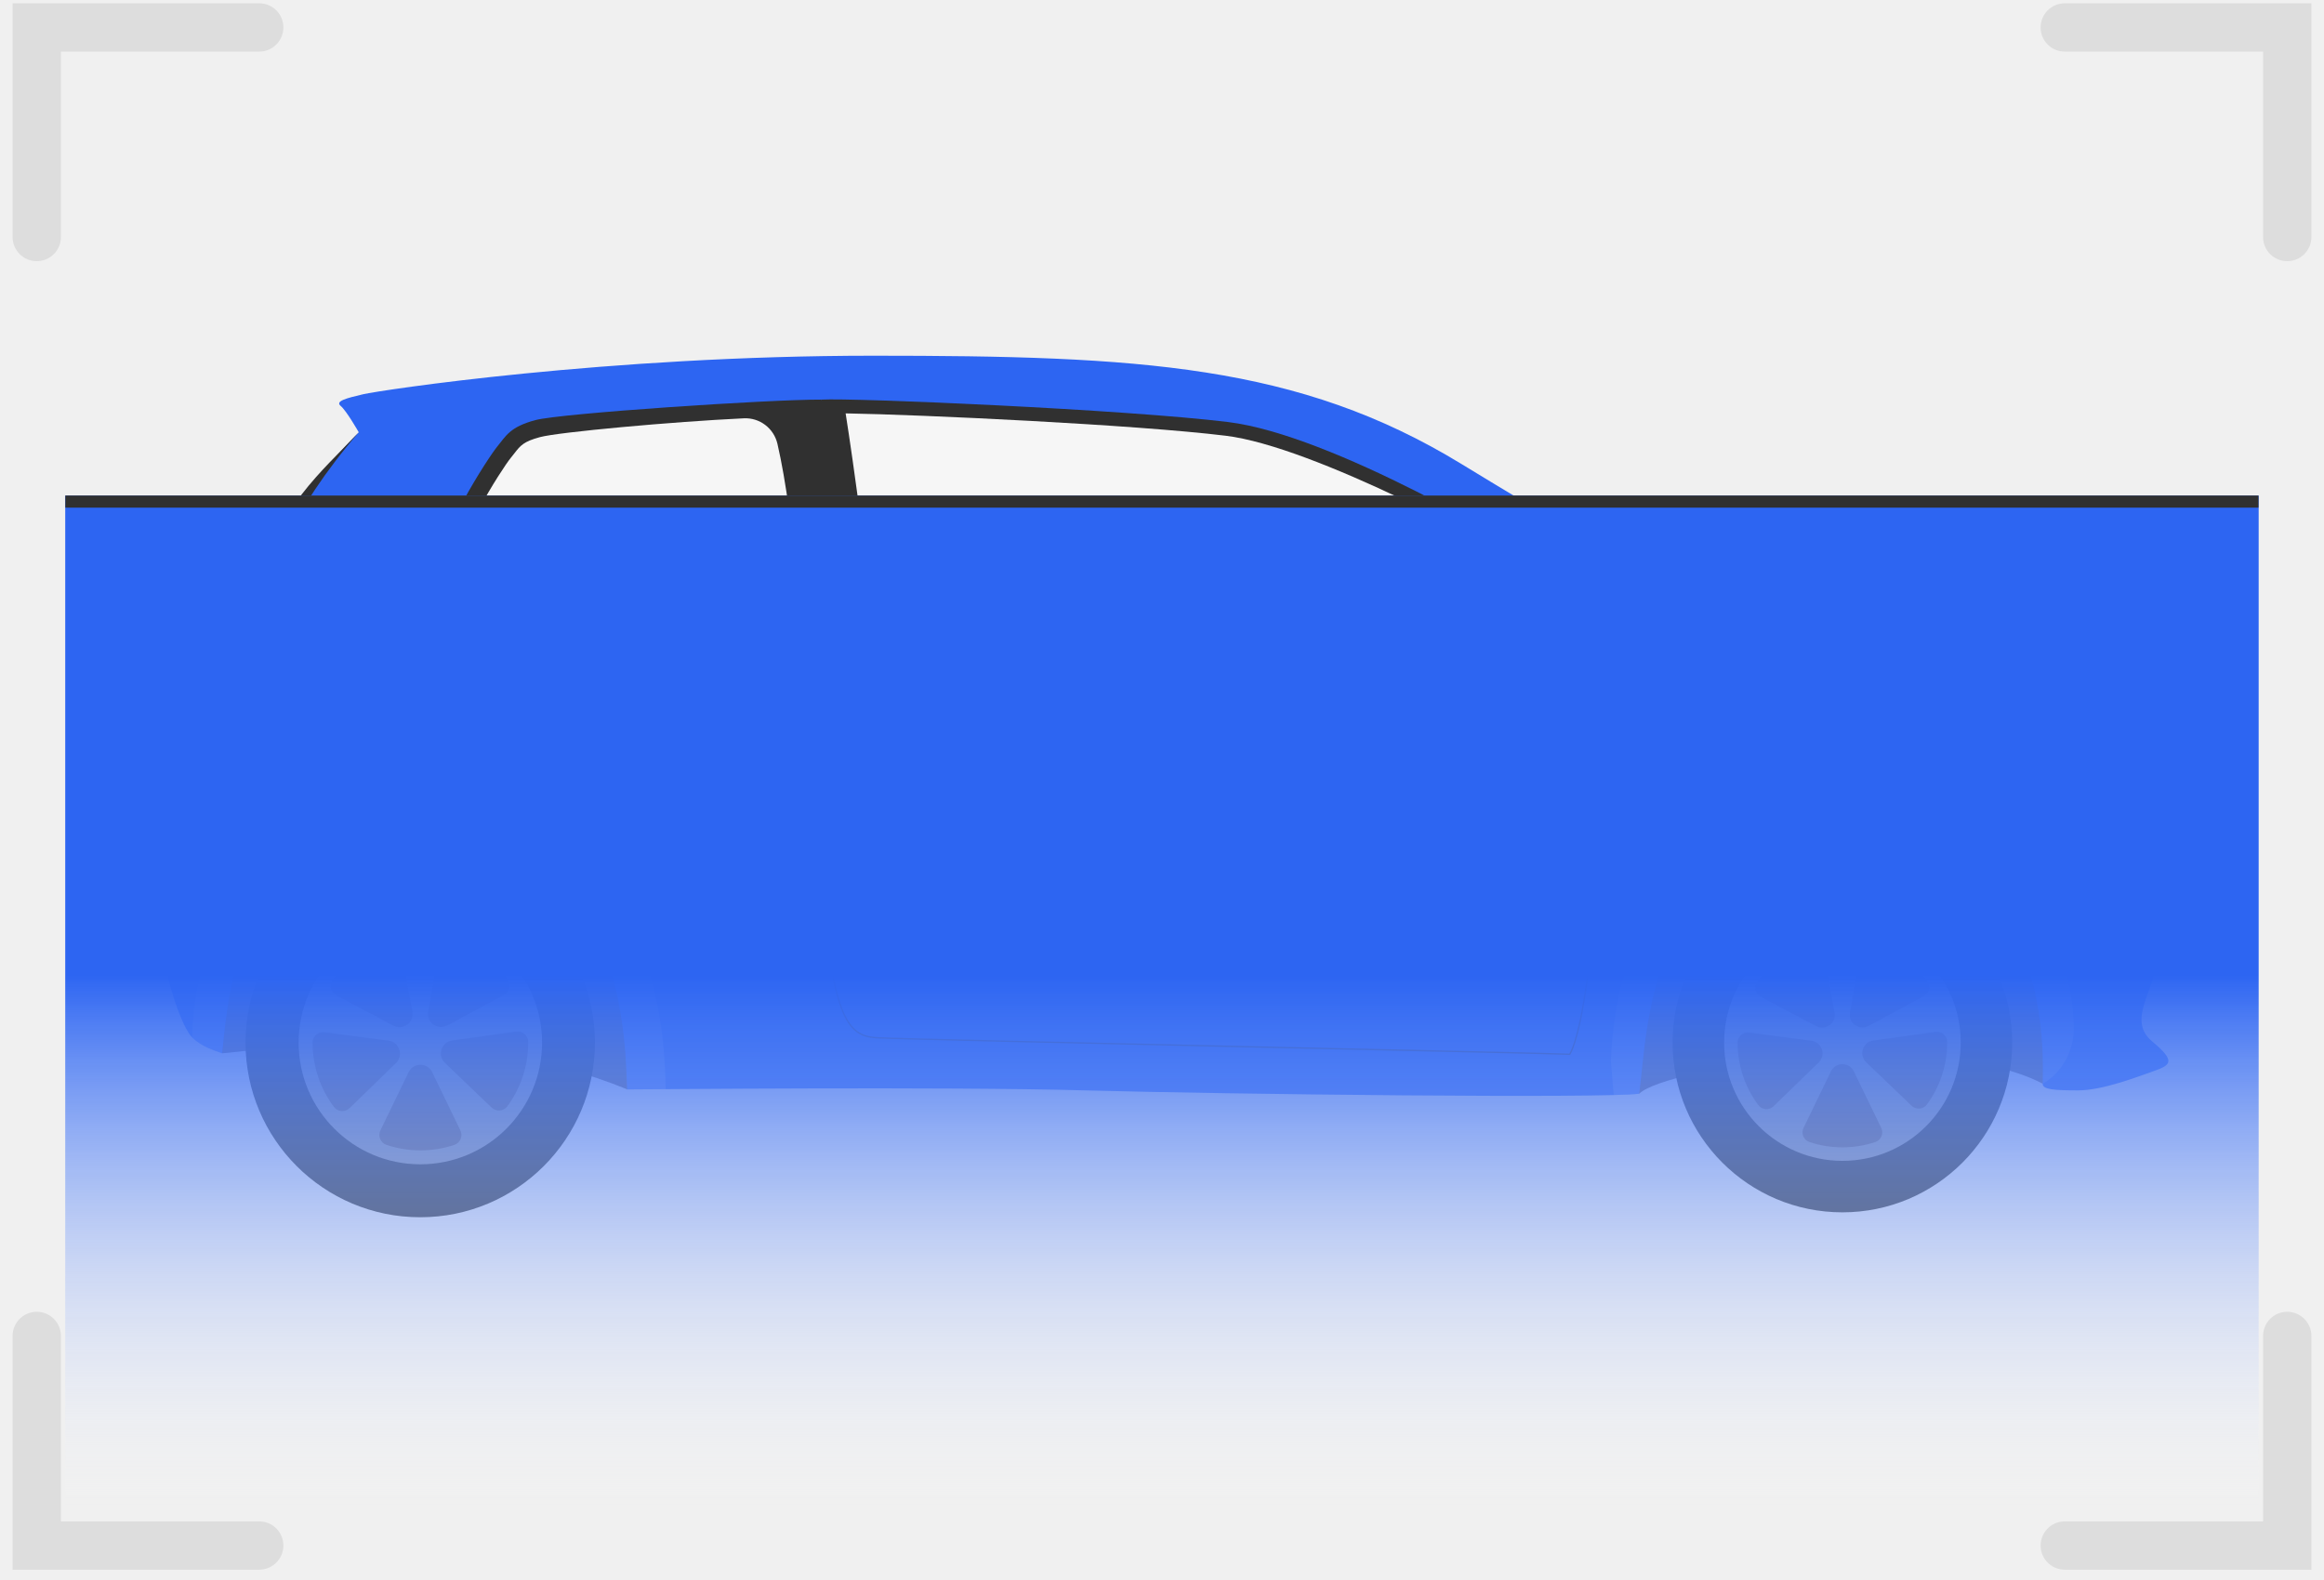
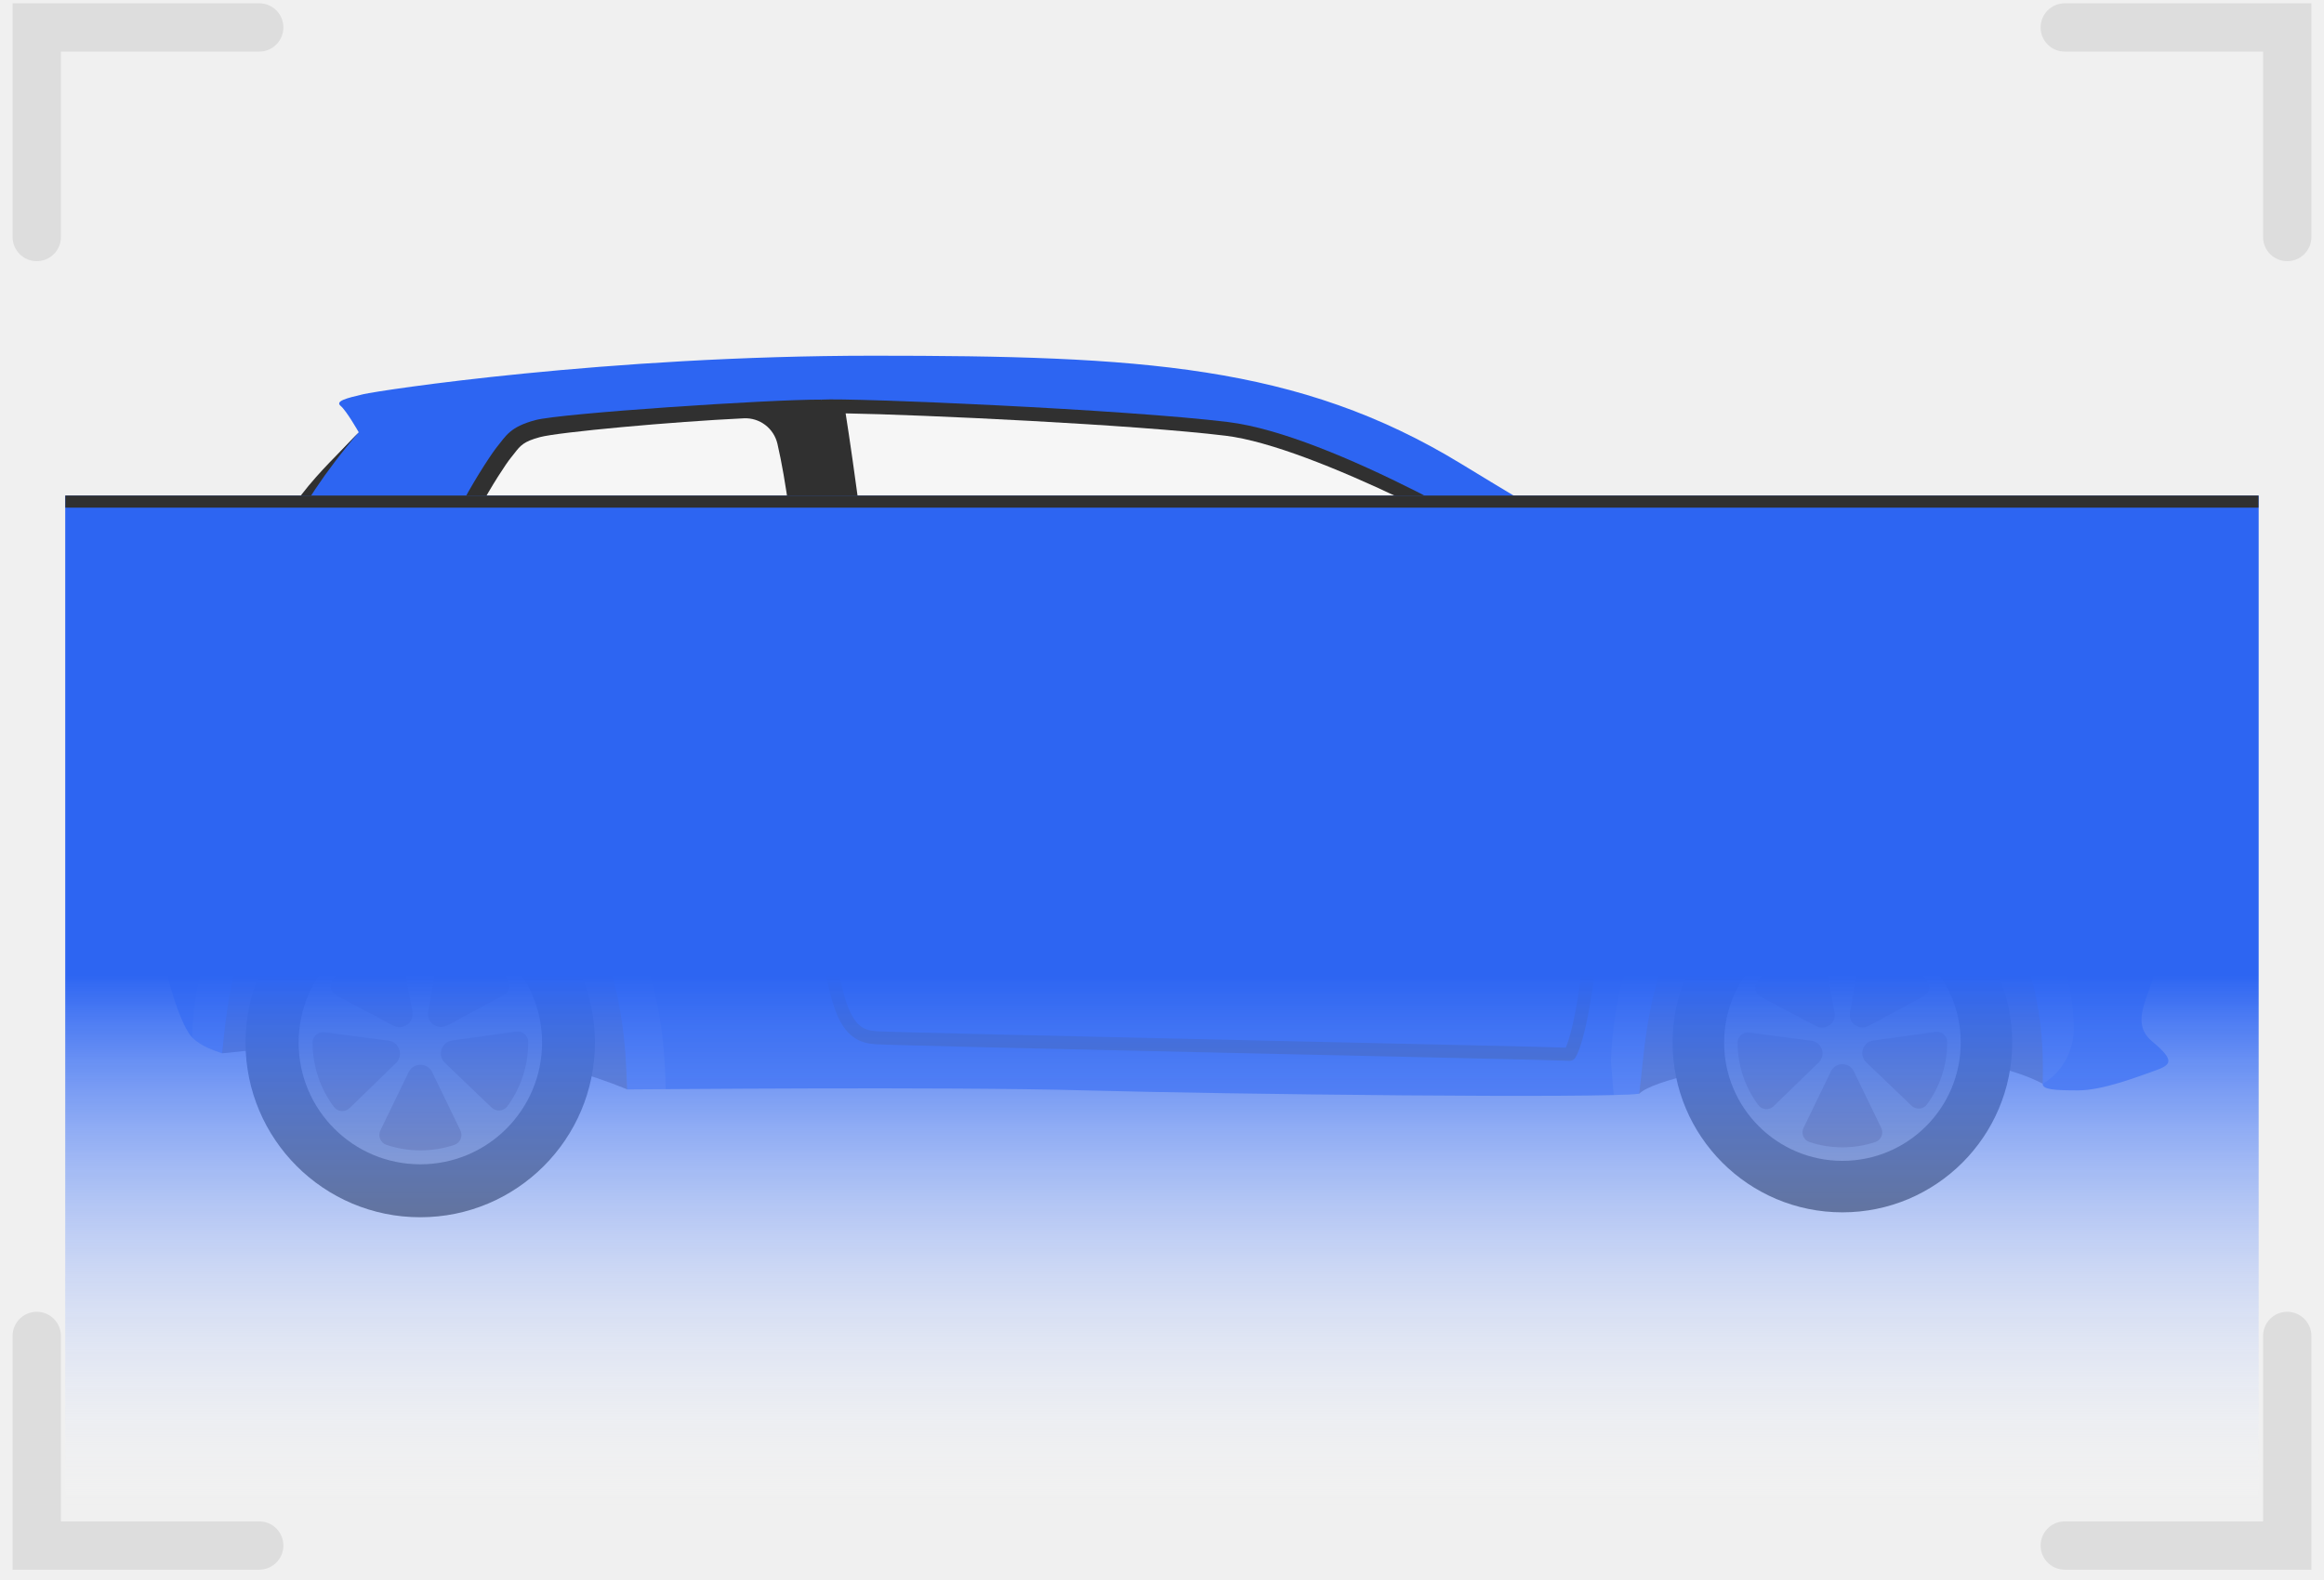
<svg xmlns="http://www.w3.org/2000/svg" width="178" height="121" viewBox="0 0 178 121" fill="none">
  <path d="M17.027 80.69C21.96 80.167 36.012 78.522 48.046 83.455C48.046 83.455 52.876 80.952 52.156 73.865C51.437 66.779 45.652 60.566 34.628 60.566C23.605 60.566 13.589 68.208 17.027 80.69Z" fill="#6F6464" />
  <path d="M125.554 83.785C127.593 81.747 148.056 78.687 156.457 83.016C156.457 83.016 161.286 81.565 159.52 72.722C157.755 63.879 152.339 60.139 141.931 59.839C131.522 59.54 124.252 68.449 123.925 73.542C123.599 78.635 125.554 83.785 125.554 83.785Z" fill="#6F6464" />
  <path d="M17.014 80.691C16.416 80.466 15.482 80.205 14.734 79.495C13.987 78.785 12.726 75.23 12.567 72.955C12.491 71.872 13.132 71.699 13.127 70.937C13.114 68.919 13.239 64.472 13.239 64.135C13.239 63.799 13.239 63.276 13.95 62.267C14.66 61.258 14.973 60.588 15.743 60.286C17.357 59.654 16.82 58.273 16.839 57.32C16.925 53.027 18.869 46.697 19.302 45.263C19.94 43.151 21.648 39.059 27.478 33.117C27.478 33.117 26.544 31.473 26.095 31.099C25.647 30.726 26.544 30.501 27.814 30.202C29.085 29.904 46.463 27.25 66.868 27.25C87.272 27.25 99.455 27.923 111.937 35.546C124.42 43.17 130.698 46.384 131.819 46.982C132.417 47.057 142.806 49.15 146.319 50.495C149.832 51.84 157.905 53.335 161.417 60.959C162.314 62.903 162.987 64.995 163.958 65.892C164.93 66.789 165.827 71.199 165.229 73.815C164.631 76.431 163.062 78.299 164.855 79.794C166.649 81.289 166.275 81.588 165.005 82.037C163.734 82.485 161.044 83.531 159.175 83.531C157.307 83.531 156.441 83.469 156.454 83.015C156.964 66.34 145.704 63.979 141.003 64.249C126.178 65.099 126.239 78.522 125.552 83.784C122.936 84.158 93.924 83.83 83.087 83.531C72.249 83.232 49.527 83.457 48.033 83.457C47.883 80.99 48.331 63.57 32.71 63.65C18.061 63.724 17.537 75.907 17.014 80.691Z" fill="#2D65F2" />
-   <path d="M127.086 48.922C127.086 48.922 129.195 47.069 129.643 46.762" stroke="#303030" stroke-width="0.102" stroke-miterlimit="10" stroke-linecap="round" stroke-linejoin="round" />
-   <path d="M134.332 47.949C134.743 48.815 136.088 50.347 136.686 50.721C137.284 51.095 139.34 51.655 140.909 52.141C142.479 52.627 151.299 55.028 152.009 55.602" stroke="#303030" stroke-width="0.102" stroke-miterlimit="10" stroke-linecap="round" stroke-linejoin="round" />
+   <path d="M127.086 48.922C127.086 48.922 129.195 47.069 129.643 46.762" stroke="#303030" strokeWidth="0.102" stroke-miterlimit="10" stroke-linecap="round" stroke-linejoin="round" />
+   <path d="M134.332 47.949C134.743 48.815 136.088 50.347 136.686 50.721C137.284 51.095 139.34 51.655 140.909 52.141C142.479 52.627 151.299 55.028 152.009 55.602" stroke="#303030" strokeWidth="0.102" stroke-miterlimit="10" stroke-linecap="round" stroke-linejoin="round" />
  <path d="M67.357 55.92C67.357 55.069 67.918 53.707 70.123 53.707C72.328 53.707 72.611 55.184 72.589 55.968C72.568 56.752 72.142 58.304 70.086 58.117C68.03 57.93 67.357 57.059 67.357 55.92Z" fill="#2D65F2" />
  <path d="M62.906 30.613C58.945 30.597 42.95 31.66 41.007 32.183C39.063 32.706 38.764 33.379 38.092 34.201C37.419 35.023 33.383 41.152 33.383 44.291C33.383 47.431 34.354 47.132 36.148 47.206C37.942 47.281 62.981 48.925 65.448 48.925C65.596 43.469 64.401 33.603 62.906 30.613Z" fill="#303030" />
  <path d="M60.979 44.717C61.068 46.23 59.805 47.477 58.294 47.374C54.493 47.115 49.254 46.67 43.958 46.339C39.811 46.079 36.815 45.891 36.209 45.866C36.033 45.859 35.865 45.855 35.705 45.851C35.428 45.845 35.06 45.836 34.895 45.8C34.843 45.677 34.732 45.298 34.732 44.295C34.732 41.735 38.393 35.966 39.137 35.057C39.23 34.944 39.317 34.833 39.401 34.724C39.867 34.126 40.1 33.826 41.361 33.486C42.791 33.101 51.512 32.304 56.973 32.046C58.191 31.988 59.271 32.813 59.546 34.001C60.202 36.836 60.758 40.985 60.979 44.717Z" fill="#F6F6F6" />
  <path d="M119.817 44.932C119.688 44.444 119.573 44.081 119.485 43.918C116.121 41.676 101.995 33.305 94.072 32.333C86.149 31.362 65.296 30.465 62.904 30.614C63.278 32.408 65.371 46.833 65.445 48.926C68.211 49.3 115.897 52.215 121.204 52.364C121.174 52.023 121.106 51.516 121.013 50.919C120.701 49.093 120.021 46.555 119.817 44.932Z" fill="#303030" />
  <path d="M119.826 44.934C114.678 41.724 100.589 34.203 93.89 33.382C86.992 32.536 70.551 31.764 64.769 31.668C65.37 35.456 66.526 43.997 66.903 47.488C73.852 48.047 108.902 50.283 121.021 50.921C120.737 49.1 120.219 46.426 119.826 44.934Z" fill="#F6F6F6" />
  <path d="M119.822 44.931C118.131 43.876 115.475 42.356 112.434 40.762C112.786 42.835 113.655 48.132 113.78 50.509C116.628 50.676 119.108 50.816 121.018 50.917C120.734 49.096 120.215 46.422 119.822 44.931Z" fill="#303030" />
  <path d="M109.501 46.943C109.688 46.607 111.01 45.261 112.423 45.224C113.836 45.186 116.826 46.046 118.097 47.13C118.246 47.69 117.695 49.336 116.716 50.717C115.481 51.315 111.258 50.979 109.688 50.717C109.167 50.235 109.128 48.288 109.501 46.943Z" fill="#002D9F" />
  <path d="M109.8 49.077C109.763 48.853 109.763 47.321 109.8 46.984C109.838 46.649 110.847 45.75 111.604 45.387C110.532 45.759 109.651 46.677 109.501 46.947C109.128 48.292 109.167 50.239 109.688 50.721C111.258 50.983 115.481 51.319 116.716 50.721C116.986 50.34 117.222 49.938 117.422 49.545C115.12 49.61 110.377 49.38 109.8 49.077Z" fill="#002D9F" />
  <path d="M119.482 43.918C122.808 45.899 128.19 48.888 128.489 50.234C128.788 51.579 127.106 52.14 125.649 52.364C124.679 52.513 121.842 52.387 121.202 52.364L119.482 43.918Z" fill="#303030" />
  <path d="M119.67 44.84C121.729 46.105 126.171 49.297 126.62 49.708C127.068 50.119 127.267 50.419 126.894 50.743C126.52 51.068 125.871 51.051 124.899 51.051C123.928 51.051 121.713 50.954 120.905 50.911L119.67 44.84Z" fill="#303030" />
-   <path d="M65.444 48.926C63.799 51.766 62.155 55.13 62.902 66.565C63.65 78.001 64.921 79.346 67.088 79.496C69.256 79.645 119.558 80.692 120.23 80.766C120.828 79.795 121.875 75.385 122.174 67.313C122.473 59.24 121.797 53.831 121.202 52.364L65.444 48.926Z" stroke="#303030" stroke-width="0.102" stroke-miterlimit="10" stroke-linecap="round" stroke-linejoin="round" />
+   <path d="M65.444 48.926C63.799 51.766 62.155 55.13 62.902 66.565C63.65 78.001 64.921 79.346 67.088 79.496C69.256 79.645 119.558 80.692 120.23 80.766C120.828 79.795 121.875 75.385 122.174 67.313C122.473 59.24 121.797 53.831 121.202 52.364L65.444 48.926Z" stroke="#303030" strokeWidth="0.102" stroke-miterlimit="10" stroke-linecap="round" stroke-linejoin="round" />
  <path d="M65.11 55.841C65.08 56.176 65.297 56.588 66.157 56.513C67.683 56.381 72.183 56.653 72.958 56.812C73.687 56.962 74.303 55.752 73.369 55.467C72.435 55.182 69.632 55.143 68.249 55.131C66.007 55.11 65.185 55.019 65.11 55.841Z" fill="#002D9F" />
  <path opacity="0.45" d="M160.736 60.419C159.846 59.283 157.178 56.603 152.585 55.602C148.317 54.674 147.982 56.333 148.022 56.754C148.025 56.772 148.027 56.79 148.031 56.808C148.033 56.816 148.035 56.823 148.037 56.828C148.094 57.064 148.248 57.305 148.515 57.56C150.122 59.092 155.429 62.904 158.606 64.287C159.383 64.626 159.755 63.614 160.259 63.614C160.764 63.614 161.969 64.035 162.081 64.147C161.941 63.53 161.184 60.811 160.736 60.419Z" fill="white" />
  <path d="M160.736 60.419C159.846 59.283 157.178 56.603 152.585 55.602C148.317 54.674 147.982 56.333 148.022 56.754C148.025 56.772 148.027 56.79 148.031 56.808C148.033 56.816 148.035 56.823 148.037 56.828C148.094 57.064 148.248 57.305 148.515 57.56C150.122 59.092 155.429 62.904 158.606 64.287C159.383 64.626 159.755 63.614 160.259 63.614C160.764 63.614 161.969 64.035 162.081 64.147C161.941 63.53 161.184 60.811 160.736 60.419Z" fill="white" />
  <path d="M19.301 45.267C18.824 46.687 16.924 53.031 16.837 57.324C16.825 57.922 17.032 58.69 16.789 59.334H16.79C17.275 58.907 18.433 58.197 18.62 56.441C18.807 54.685 17.187 45.03 27.477 33.121C24.496 36.288 21.558 38.546 19.301 45.267Z" fill="#303030" />
  <path opacity="0.2" d="M50.79 79.907C50.342 75.609 48.096 61.542 33.375 61.221C17.228 60.87 14.727 74.637 14.727 79.495C15.474 80.206 16.408 80.467 17.006 80.691C17.529 75.908 18.053 63.724 32.702 63.65C48.324 63.57 47.875 80.99 48.025 83.457C48.31 83.457 49.375 83.448 50.982 83.437C50.963 82.25 50.907 81.031 50.79 79.907Z" fill="white" />
  <path opacity="0.2" d="M141.123 61.554C125.259 61.816 123.521 76.727 123.383 81.295L123.597 83.886C124.564 83.86 125.242 83.826 125.55 83.782C126.237 78.519 126.177 65.096 141.001 64.246C145.703 63.976 156.963 66.337 156.453 83.012C157.32 82.57 158.877 81.1 158.837 78.666C158.724 71.846 154.023 61.341 141.123 61.554Z" fill="white" />
  <path d="M141.113 92.874C148.295 92.874 154.118 87.051 154.118 79.868C154.118 72.686 148.295 66.863 141.113 66.863C133.93 66.863 128.107 72.686 128.107 79.868C128.107 87.051 133.93 92.874 141.113 92.874Z" fill="#303030" />
  <path d="M141.115 88.929C146.119 88.929 150.175 84.873 150.175 79.869C150.175 74.865 146.119 70.809 141.115 70.809C136.111 70.809 132.055 74.865 132.055 79.869C132.055 84.873 136.111 88.929 141.115 88.929Z" fill="#999999" />
  <path d="M143.113 78.596L147.348 76.314C147.764 76.09 147.891 75.549 147.614 75.166C146.616 73.789 145.192 72.741 143.535 72.216C143.084 72.073 142.609 72.363 142.527 72.829L141.691 77.569C141.55 78.371 142.396 78.982 143.113 78.596ZM140.517 77.573L139.648 72.838C139.562 72.373 139.086 72.086 138.636 72.232C136.983 72.768 135.566 73.826 134.577 75.211C134.303 75.596 134.433 76.136 134.851 76.357L139.102 78.61C139.821 78.991 140.664 78.374 140.517 77.573ZM140.235 82.073L138.137 86.404C137.932 86.829 138.144 87.341 138.591 87.489C139.384 87.752 140.231 87.895 141.112 87.895C141.993 87.895 142.84 87.752 143.633 87.489C144.081 87.341 144.292 86.829 144.087 86.404L141.989 82.073C141.634 81.34 140.59 81.34 140.235 82.073ZM148.246 79.049L143.479 79.713C142.672 79.825 142.351 80.818 142.939 81.382L146.415 84.71C146.754 85.035 147.306 84.993 147.584 84.615C148.561 83.285 149.138 81.645 149.138 79.869C149.138 79.849 149.138 79.829 149.138 79.808C149.134 79.34 148.71 78.985 148.246 79.049ZM138.744 79.729L133.972 79.099C133.508 79.038 133.087 79.393 133.086 79.86C133.086 79.863 133.086 79.866 133.086 79.869C133.086 81.664 133.676 83.321 134.673 84.658C134.954 85.035 135.506 85.074 135.843 84.746L139.295 81.394C139.88 80.827 139.552 79.835 138.744 79.729Z" fill="#6F6464" />
  <path d="M32.186 93.251C39.576 93.251 45.567 87.26 45.567 79.87C45.567 72.479 39.576 66.488 32.186 66.488C24.796 66.488 18.805 72.479 18.805 79.87C18.805 87.26 24.796 93.251 32.186 93.251Z" fill="#303030" />
  <path d="M32.195 89.195C37.344 89.195 41.517 85.021 41.517 79.873C41.517 74.724 37.344 70.551 32.195 70.551C27.047 70.551 22.873 74.724 22.873 79.873C22.873 85.021 27.047 89.195 32.195 89.195Z" fill="#999999" />
  <path d="M34.259 78.559L38.616 76.211C39.044 75.98 39.175 75.424 38.89 75.03C37.863 73.612 36.398 72.534 34.693 71.995C34.228 71.848 33.74 72.146 33.656 72.625L32.796 77.502C32.65 78.327 33.521 78.956 34.259 78.559ZM31.587 77.506L30.693 72.634C30.605 72.155 30.115 71.861 29.652 72.011C27.951 72.562 26.493 73.651 25.476 75.076C25.193 75.472 25.328 76.027 25.757 76.255L30.131 78.573C30.872 78.966 31.738 78.33 31.587 77.506ZM31.297 82.136L29.139 86.593C28.927 87.029 29.145 87.556 29.606 87.709C30.421 87.98 31.293 88.127 32.2 88.127C33.106 88.127 33.977 87.98 34.793 87.709C35.254 87.556 35.472 87.029 35.26 86.593L33.102 82.136C32.737 81.382 31.662 81.382 31.297 82.136ZM39.54 79.025L34.635 79.707C33.804 79.823 33.474 80.845 34.079 81.425L37.655 84.85C38.005 85.184 38.572 85.141 38.859 84.751C39.864 83.384 40.457 81.695 40.457 79.868C40.457 79.848 40.457 79.827 40.457 79.806C40.453 79.324 40.017 78.959 39.54 79.025ZM29.763 79.724L24.853 79.076C24.376 79.013 23.942 79.379 23.941 79.859C23.941 79.862 23.941 79.865 23.941 79.868C23.941 81.716 24.549 83.421 25.574 84.796C25.863 85.184 26.432 85.224 26.779 84.886L30.331 81.438C30.932 80.854 30.594 79.834 29.763 79.724Z" fill="#6F6464" />
  <path fillRule="evenodd" clipRule="evenodd" d="M173.334 0.252V0.25H177.035V18.158C177.035 19.18 176.206 20.009 175.184 20.009C174.162 20.009 173.334 19.18 173.334 18.158V3.953H158.145C157.123 3.953 156.295 3.124 156.295 2.102C156.295 1.08 157.123 0.252 158.145 0.252H173.334ZM4.666 3.953H19.855C20.877 3.953 21.705 3.124 21.705 2.102C21.705 1.08 20.877 0.252 19.855 0.252H2.815L0.965 0.252V18.158C0.965 19.18 1.793 20.009 2.815 20.009C3.837 20.009 4.666 19.18 4.666 18.158V3.953ZM2.815 100.493C3.837 100.493 4.666 101.321 4.666 102.343V116.549H19.855C20.877 116.549 21.705 117.377 21.705 118.399C21.705 119.421 20.877 120.25 19.855 120.25L0.965 120.25V102.343C0.965 101.321 1.793 100.493 2.815 100.493ZM175.184 100.493C176.206 100.493 177.035 101.321 177.035 102.344V120.25L158.145 120.25C157.123 120.25 156.295 119.421 156.295 118.399C156.295 117.377 157.123 116.549 158.145 116.549H173.334V102.344C173.334 101.321 174.162 100.493 175.184 100.493Z" fill="#DDDDDD" />
  <mask id="path-30-inside-1_5452_30290" fill="white">
    <path d="M4.996 37.965H172.996V115.965H4.996V37.965Z" />
  </mask>
  <path d="M4.996 37.965H172.996V115.965H4.996V37.965Z" fill="url(#paint0_linear_5452_30290)" fillOpacity="0.2" />
  <path d="M4.996 38.89H172.996V37.04H4.996V38.89Z" fill="#303030" mask="url(#path-30-inside-1_5452_30290)" />
  <defs>
    <linearGradient id="paint0_linear_5452_30290" x1="88.996" y1="37.965" x2="88.996" y2="115.965" gradientUnits="userSpaceOnUse">
      <stop offset="0.471" stop-color="#2D65F2" />
      <stop offset="1" stop-color="white" stop-opacity="0" />
    </linearGradient>
  </defs>
</svg>
